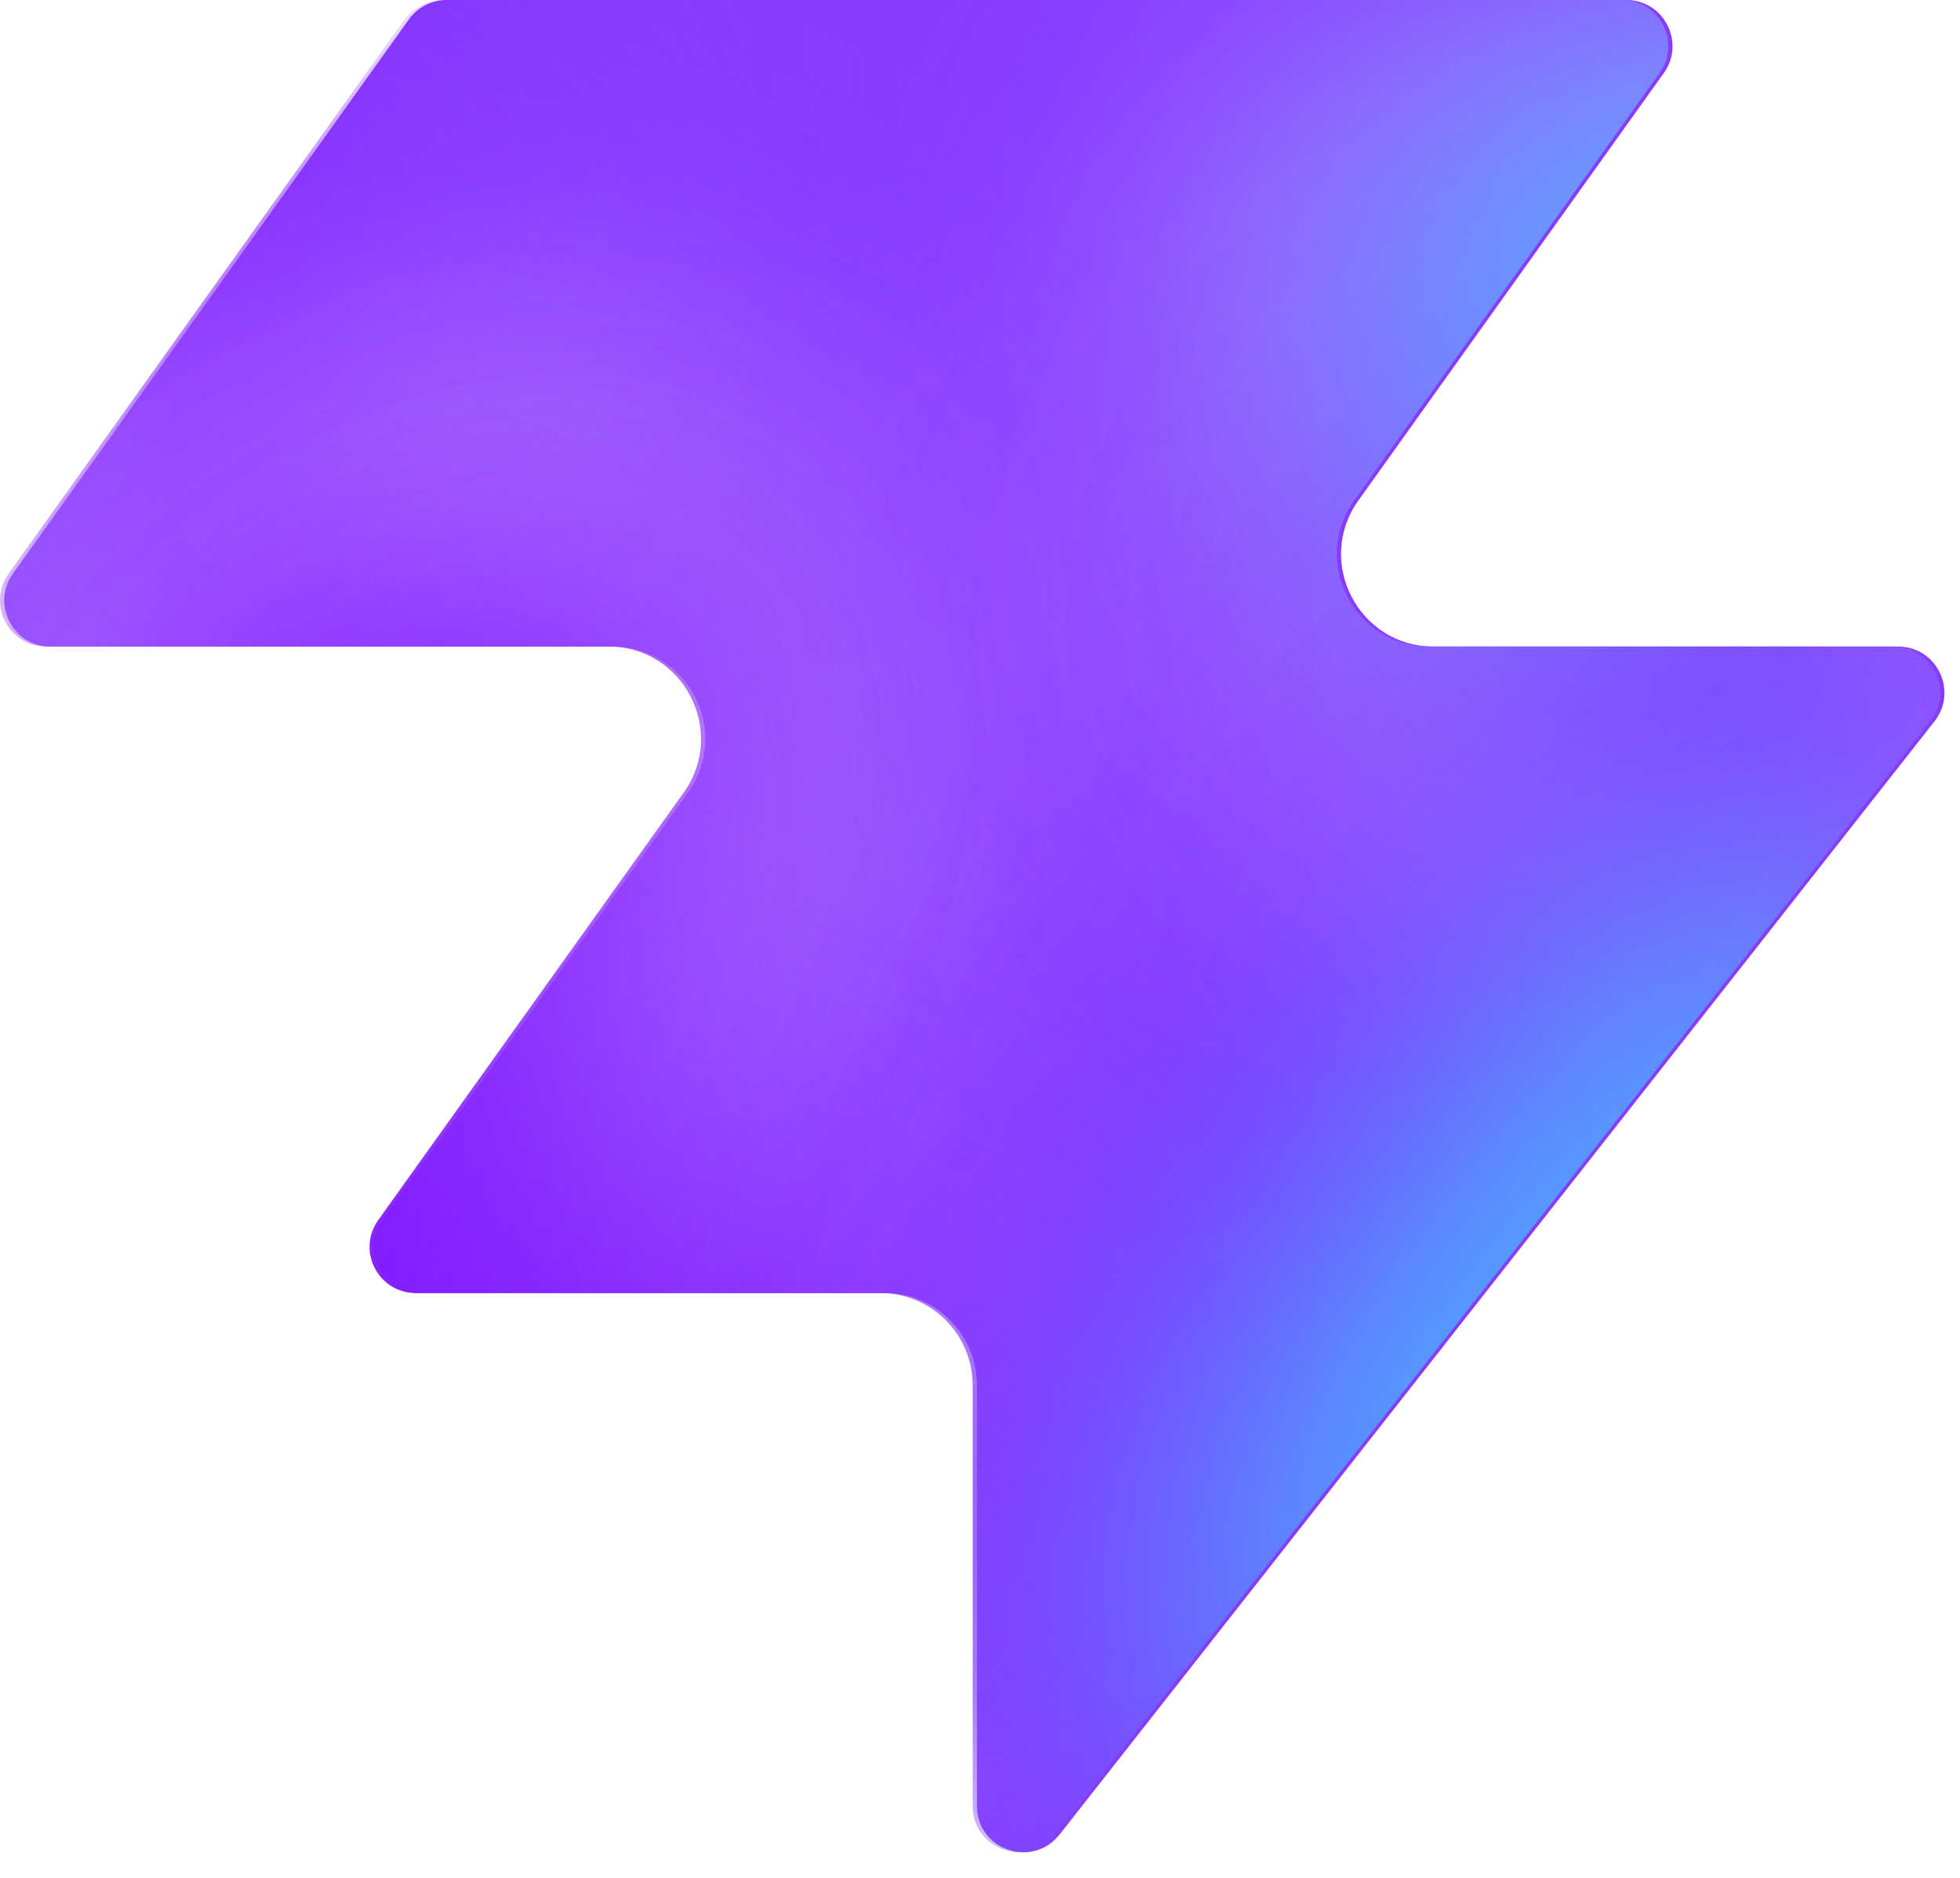
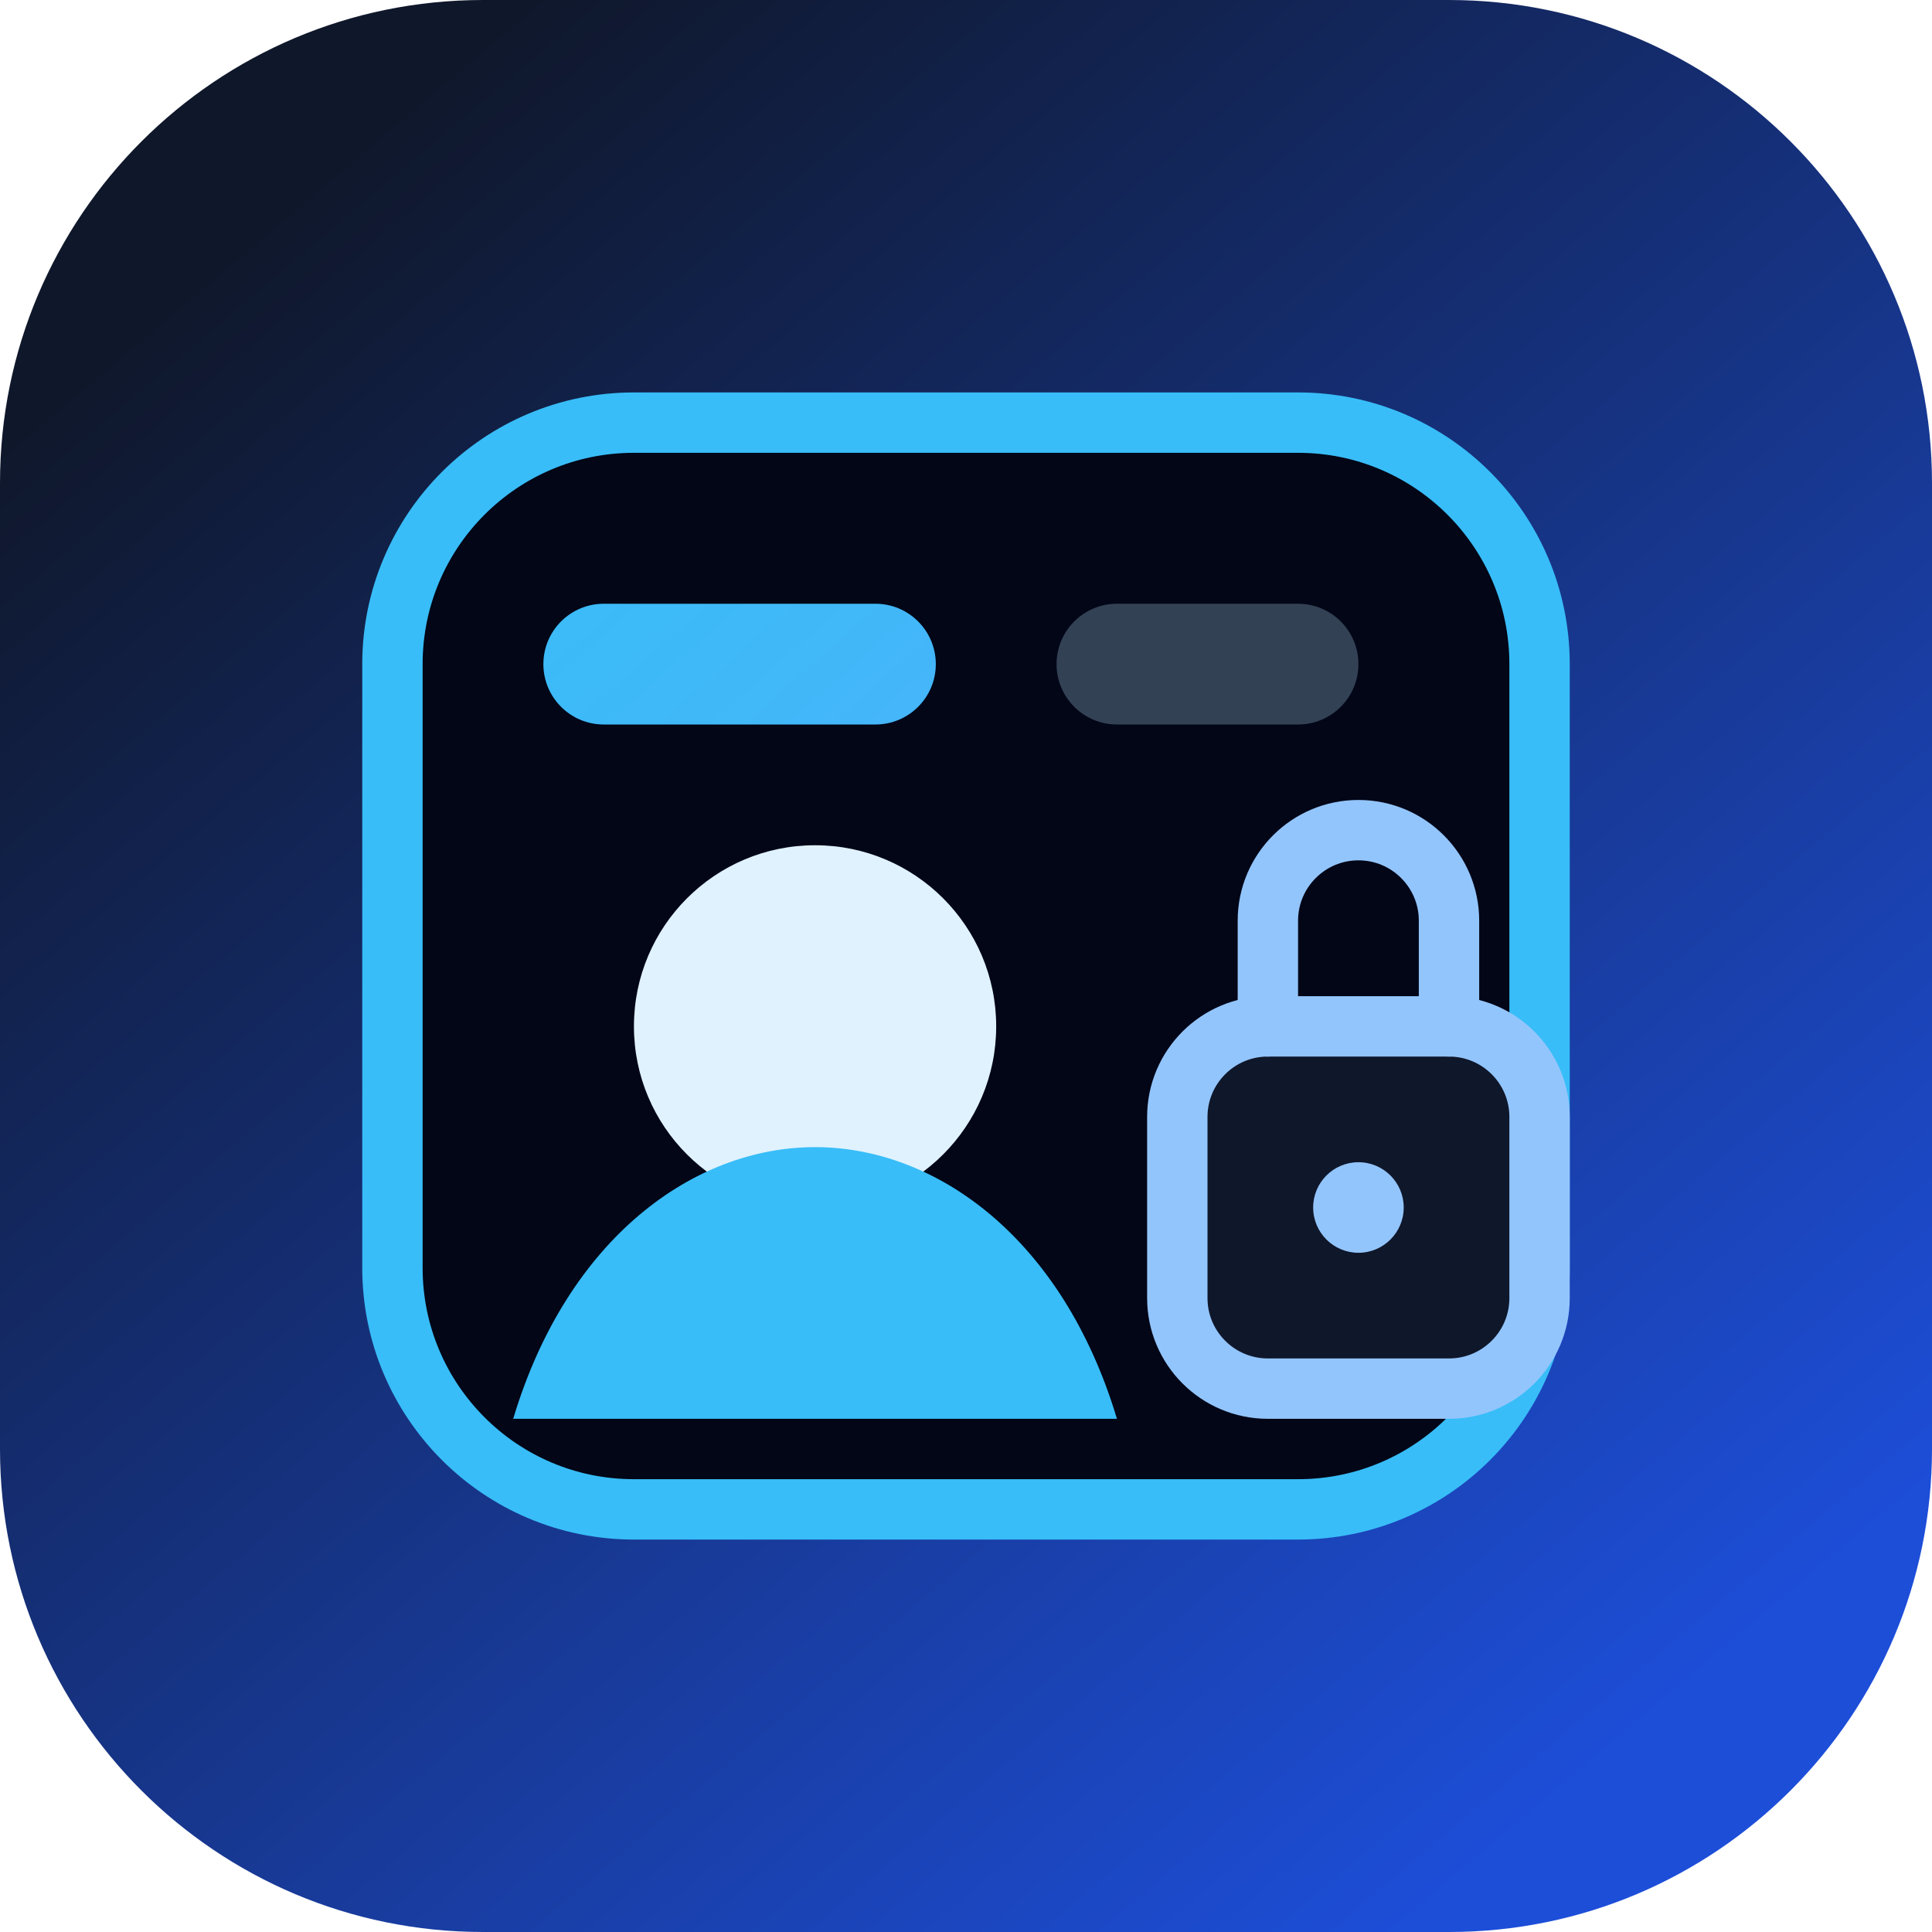
- <svg xmlns="http://www.w3.org/2000/svg" width="48" height="46" fill="none" viewBox="0 0 48 46">
-   <path fill="#863bff" d="M25.946 44.938c-.664.845-2.021.375-2.021-.698V33.937a2.26 2.26 0 0 0-2.262-2.262H10.287c-.92 0-1.456-1.04-.92-1.788l7.48-10.471c1.07-1.497 0-3.578-1.842-3.578H1.237c-.92 0-1.456-1.04-.92-1.788L10.013.474c.214-.297.556-.474.92-.474h28.894c.92 0 1.456 1.04.92 1.788l-7.48 10.471c-1.07 1.498 0 3.579 1.842 3.579h11.377c.943 0 1.473 1.088.89 1.83L25.947 44.94z" style="fill:#863bff;fill:color(display-p3 .525 .23 1);fill-opacity:1" />
-   <mask id="a" width="48" height="46" x="0" y="0" maskUnits="userSpaceOnUse" style="mask-type:alpha">
-     <path fill="#000" d="M25.842 44.938c-.664.844-2.021.375-2.021-.698V33.937a2.26 2.26 0 0 0-2.262-2.262H10.183c-.92 0-1.456-1.04-.92-1.788l7.48-10.471c1.07-1.498 0-3.579-1.842-3.579H1.133c-.92 0-1.456-1.04-.92-1.787L9.91.473c.214-.297.556-.474.92-.474h28.894c.92 0 1.456 1.04.92 1.788l-7.48 10.471c-1.07 1.498 0 3.578 1.842 3.578h11.377c.943 0 1.473 1.088.89 1.832L25.843 44.94z" style="fill:#000;fill-opacity:1" />
-   </mask>
-   <g mask="url(#a)">
-     <g filter="url(#b)">
-       <ellipse cx="5.508" cy="14.704" fill="#ede6ff" rx="5.508" ry="14.704" style="fill:#ede6ff;fill:color(display-p3 .927 .903 1);fill-opacity:1" transform="matrix(.00324 1 1 -.00324 -4.47 31.516)" />
-     </g>
-     <g filter="url(#c)">
-       <ellipse cx="10.399" cy="29.851" fill="#ede6ff" rx="10.399" ry="29.851" style="fill:#ede6ff;fill:color(display-p3 .927 .903 1);fill-opacity:1" transform="matrix(.00324 1 1 -.00324 -39.328 7.883)" />
-     </g>
-     <g filter="url(#d)">
-       <ellipse cx="5.508" cy="30.487" fill="#7e14ff" rx="5.508" ry="30.487" style="fill:#7e14ff;fill:color(display-p3 .492 .077 1);fill-opacity:1" transform="rotate(89.814 -25.913 -14.639)scale(1 -1)" />
-     </g>
-     <g filter="url(#e)">
-       <ellipse cx="5.508" cy="30.599" fill="#7e14ff" rx="5.508" ry="30.599" style="fill:#7e14ff;fill:color(display-p3 .492 .077 1);fill-opacity:1" transform="rotate(89.814 -32.644 -3.334)scale(1 -1)" />
-     </g>
-     <g filter="url(#f)">
-       <ellipse cx="5.508" cy="30.599" fill="#7e14ff" rx="5.508" ry="30.599" style="fill:#7e14ff;fill:color(display-p3 .492 .077 1);fill-opacity:1" transform="matrix(.00324 1 1 -.00324 -34.34 30.47)" />
-     </g>
-     <g filter="url(#g)">
-       <ellipse cx="14.072" cy="22.078" fill="#ede6ff" rx="14.072" ry="22.078" style="fill:#ede6ff;fill:color(display-p3 .927 .903 1);fill-opacity:1" transform="rotate(93.35 24.506 48.493)scale(-1 1)" />
-     </g>
-     <g filter="url(#h)">
-       <ellipse cx="3.47" cy="21.501" fill="#7e14ff" rx="3.47" ry="21.501" style="fill:#7e14ff;fill:color(display-p3 .492 .077 1);fill-opacity:1" transform="rotate(89.009 28.708 47.59)scale(-1 1)" />
-     </g>
-     <g filter="url(#i)">
-       <ellipse cx="3.47" cy="21.501" fill="#7e14ff" rx="3.47" ry="21.501" style="fill:#7e14ff;fill:color(display-p3 .492 .077 1);fill-opacity:1" transform="rotate(89.009 28.708 47.59)scale(-1 1)" />
-     </g>
-     <g filter="url(#j)">
-       <ellipse cx=".387" cy="8.972" fill="#7e14ff" rx="4.407" ry="29.108" style="fill:#7e14ff;fill:color(display-p3 .492 .077 1);fill-opacity:1" transform="rotate(39.51 .387 8.972)" />
-     </g>
-     <g filter="url(#k)">
-       <ellipse cx="47.523" cy="-6.092" fill="#7e14ff" rx="4.407" ry="29.108" style="fill:#7e14ff;fill:color(display-p3 .492 .077 1);fill-opacity:1" transform="rotate(37.892 47.523 -6.092)" />
-     </g>
-     <g filter="url(#l)">
-       <ellipse cx="41.412" cy="6.333" fill="#47bfff" rx="5.971" ry="9.665" style="fill:#47bfff;fill:color(display-p3 .28 .748 1);fill-opacity:1" transform="rotate(37.892 41.412 6.333)" />
-     </g>
-     <g filter="url(#m)">
-       <ellipse cx="-1.879" cy="38.332" fill="#7e14ff" rx="4.407" ry="29.108" style="fill:#7e14ff;fill:color(display-p3 .492 .077 1);fill-opacity:1" transform="rotate(37.892 -1.88 38.332)" />
-     </g>
-     <g filter="url(#n)">
-       <ellipse cx="-1.879" cy="38.332" fill="#7e14ff" rx="4.407" ry="29.108" style="fill:#7e14ff;fill:color(display-p3 .492 .077 1);fill-opacity:1" transform="rotate(37.892 -1.88 38.332)" />
-     </g>
-     <g filter="url(#o)">
-       <ellipse cx="35.651" cy="29.907" fill="#7e14ff" rx="4.407" ry="29.108" style="fill:#7e14ff;fill:color(display-p3 .492 .077 1);fill-opacity:1" transform="rotate(37.892 35.651 29.907)" />
-     </g>
-     <g filter="url(#p)">
-       <ellipse cx="38.418" cy="32.4" fill="#47bfff" rx="5.971" ry="15.297" style="fill:#47bfff;fill:color(display-p3 .28 .748 1);fill-opacity:1" transform="rotate(37.892 38.418 32.4)" />
-     </g>
-   </g>
+ <svg xmlns="http://www.w3.org/2000/svg" viewBox="0 0 64 64" role="img" aria-labelledby="title desc">
  <defs>
-     <filter id="b" width="60.045" height="41.654" x="-19.77" y="16.149" color-interpolation-filters="sRGB" filterUnits="userSpaceOnUse">
-       <feFlood flood-opacity="0" result="BackgroundImageFix" />
-       <feBlend in="SourceGraphic" in2="BackgroundImageFix" result="shape" />
-       <feGaussianBlur result="effect1_foregroundBlur_2002_17158" stdDeviation="7.659" />
-     </filter>
-     <filter id="c" width="90.34" height="51.437" x="-54.613" y="-7.533" color-interpolation-filters="sRGB" filterUnits="userSpaceOnUse">
-       <feFlood flood-opacity="0" result="BackgroundImageFix" />
-       <feBlend in="SourceGraphic" in2="BackgroundImageFix" result="shape" />
-       <feGaussianBlur result="effect1_foregroundBlur_2002_17158" stdDeviation="7.659" />
-     </filter>
-     <filter id="d" width="79.355" height="29.4" x="-49.64" y="2.03" color-interpolation-filters="sRGB" filterUnits="userSpaceOnUse">
-       <feFlood flood-opacity="0" result="BackgroundImageFix" />
-       <feBlend in="SourceGraphic" in2="BackgroundImageFix" result="shape" />
-       <feGaussianBlur result="effect1_foregroundBlur_2002_17158" stdDeviation="4.596" />
-     </filter>
-     <filter id="e" width="79.579" height="29.4" x="-45.045" y="20.029" color-interpolation-filters="sRGB" filterUnits="userSpaceOnUse">
-       <feFlood flood-opacity="0" result="BackgroundImageFix" />
-       <feBlend in="SourceGraphic" in2="BackgroundImageFix" result="shape" />
-       <feGaussianBlur result="effect1_foregroundBlur_2002_17158" stdDeviation="4.596" />
-     </filter>
-     <filter id="f" width="79.579" height="29.4" x="-43.513" y="21.178" color-interpolation-filters="sRGB" filterUnits="userSpaceOnUse">
-       <feFlood flood-opacity="0" result="BackgroundImageFix" />
-       <feBlend in="SourceGraphic" in2="BackgroundImageFix" result="shape" />
-       <feGaussianBlur result="effect1_foregroundBlur_2002_17158" stdDeviation="4.596" />
-     </filter>
-     <filter id="g" width="74.749" height="58.852" x="15.756" y="-17.901" color-interpolation-filters="sRGB" filterUnits="userSpaceOnUse">
-       <feFlood flood-opacity="0" result="BackgroundImageFix" />
-       <feBlend in="SourceGraphic" in2="BackgroundImageFix" result="shape" />
-       <feGaussianBlur result="effect1_foregroundBlur_2002_17158" stdDeviation="7.659" />
-     </filter>
-     <filter id="h" width="61.377" height="25.362" x="23.548" y="2.284" color-interpolation-filters="sRGB" filterUnits="userSpaceOnUse">
-       <feFlood flood-opacity="0" result="BackgroundImageFix" />
-       <feBlend in="SourceGraphic" in2="BackgroundImageFix" result="shape" />
-       <feGaussianBlur result="effect1_foregroundBlur_2002_17158" stdDeviation="4.596" />
-     </filter>
-     <filter id="i" width="61.377" height="25.362" x="23.548" y="2.284" color-interpolation-filters="sRGB" filterUnits="userSpaceOnUse">
-       <feFlood flood-opacity="0" result="BackgroundImageFix" />
-       <feBlend in="SourceGraphic" in2="BackgroundImageFix" result="shape" />
-       <feGaussianBlur result="effect1_foregroundBlur_2002_17158" stdDeviation="4.596" />
-     </filter>
-     <filter id="j" width="56.045" height="63.649" x="-27.636" y="-22.853" color-interpolation-filters="sRGB" filterUnits="userSpaceOnUse">
-       <feFlood flood-opacity="0" result="BackgroundImageFix" />
-       <feBlend in="SourceGraphic" in2="BackgroundImageFix" result="shape" />
-       <feGaussianBlur result="effect1_foregroundBlur_2002_17158" stdDeviation="4.596" />
-     </filter>
-     <filter id="k" width="54.814" height="64.646" x="20.116" y="-38.415" color-interpolation-filters="sRGB" filterUnits="userSpaceOnUse">
-       <feFlood flood-opacity="0" result="BackgroundImageFix" />
-       <feBlend in="SourceGraphic" in2="BackgroundImageFix" result="shape" />
-       <feGaussianBlur result="effect1_foregroundBlur_2002_17158" stdDeviation="4.596" />
-     </filter>
-     <filter id="l" width="33.541" height="35.313" x="24.641" y="-11.323" color-interpolation-filters="sRGB" filterUnits="userSpaceOnUse">
-       <feFlood flood-opacity="0" result="BackgroundImageFix" />
-       <feBlend in="SourceGraphic" in2="BackgroundImageFix" result="shape" />
-       <feGaussianBlur result="effect1_foregroundBlur_2002_17158" stdDeviation="4.596" />
-     </filter>
-     <filter id="m" width="54.814" height="64.646" x="-29.286" y="6.009" color-interpolation-filters="sRGB" filterUnits="userSpaceOnUse">
-       <feFlood flood-opacity="0" result="BackgroundImageFix" />
-       <feBlend in="SourceGraphic" in2="BackgroundImageFix" result="shape" />
-       <feGaussianBlur result="effect1_foregroundBlur_2002_17158" stdDeviation="4.596" />
-     </filter>
-     <filter id="n" width="54.814" height="64.646" x="-29.286" y="6.009" color-interpolation-filters="sRGB" filterUnits="userSpaceOnUse">
-       <feFlood flood-opacity="0" result="BackgroundImageFix" />
-       <feBlend in="SourceGraphic" in2="BackgroundImageFix" result="shape" />
-       <feGaussianBlur result="effect1_foregroundBlur_2002_17158" stdDeviation="4.596" />
-     </filter>
-     <filter id="o" width="54.814" height="64.646" x="8.244" y="-2.416" color-interpolation-filters="sRGB" filterUnits="userSpaceOnUse">
-       <feFlood flood-opacity="0" result="BackgroundImageFix" />
-       <feBlend in="SourceGraphic" in2="BackgroundImageFix" result="shape" />
-       <feGaussianBlur result="effect1_foregroundBlur_2002_17158" stdDeviation="4.596" />
-     </filter>
-     <filter id="p" width="39.409" height="43.623" x="18.713" y="10.588" color-interpolation-filters="sRGB" filterUnits="userSpaceOnUse">
-       <feFlood flood-opacity="0" result="BackgroundImageFix" />
-       <feBlend in="SourceGraphic" in2="BackgroundImageFix" result="shape" />
-       <feGaussianBlur result="effect1_foregroundBlur_2002_17158" stdDeviation="4.596" />
-     </filter>
+     <linearGradient id="bg" x1="10" y1="6" x2="54" y2="58" gradientUnits="userSpaceOnUse">
+       <stop stop-color="#0f172a" />
+       <stop offset="1" stop-color="#1d4ed8" />
+     </linearGradient>
+     <linearGradient id="panel" x1="18" y1="16" x2="48" y2="50" gradientUnits="userSpaceOnUse">
+       <stop stop-color="#38bdf8" />
+       <stop offset="1" stop-color="#60a5fa" />
+     </linearGradient>
  </defs>
+   <rect width="64" height="64" rx="16" fill="url(#bg)" />
+   <rect x="13" y="14" width="38" height="36" rx="8" fill="#020617" stroke="#38bdf8" stroke-width="2" />
+   <rect x="18" y="20" width="13" height="4" rx="2" fill="url(#panel)" />
+   <rect x="35" y="20" width="10" height="4" rx="2" fill="#334155" />
+   <circle cx="27" cy="34" r="6" fill="#e0f2fe" />
+   <path d="M17 47c1.8-6 6-9 10-9s8.2 3 10 9" fill="#38bdf8" />
+   <rect x="39" y="34" width="12" height="12" rx="3" fill="#0f172a" stroke="#93c5fd" stroke-width="2" />
+   <path d="M42 34v-3.5a3 3 0 0 1 6 0V34" fill="none" stroke="#93c5fd" stroke-width="2" stroke-linecap="round" />
+   <circle cx="45" cy="40" r="1.5" fill="#93c5fd" />
</svg>
